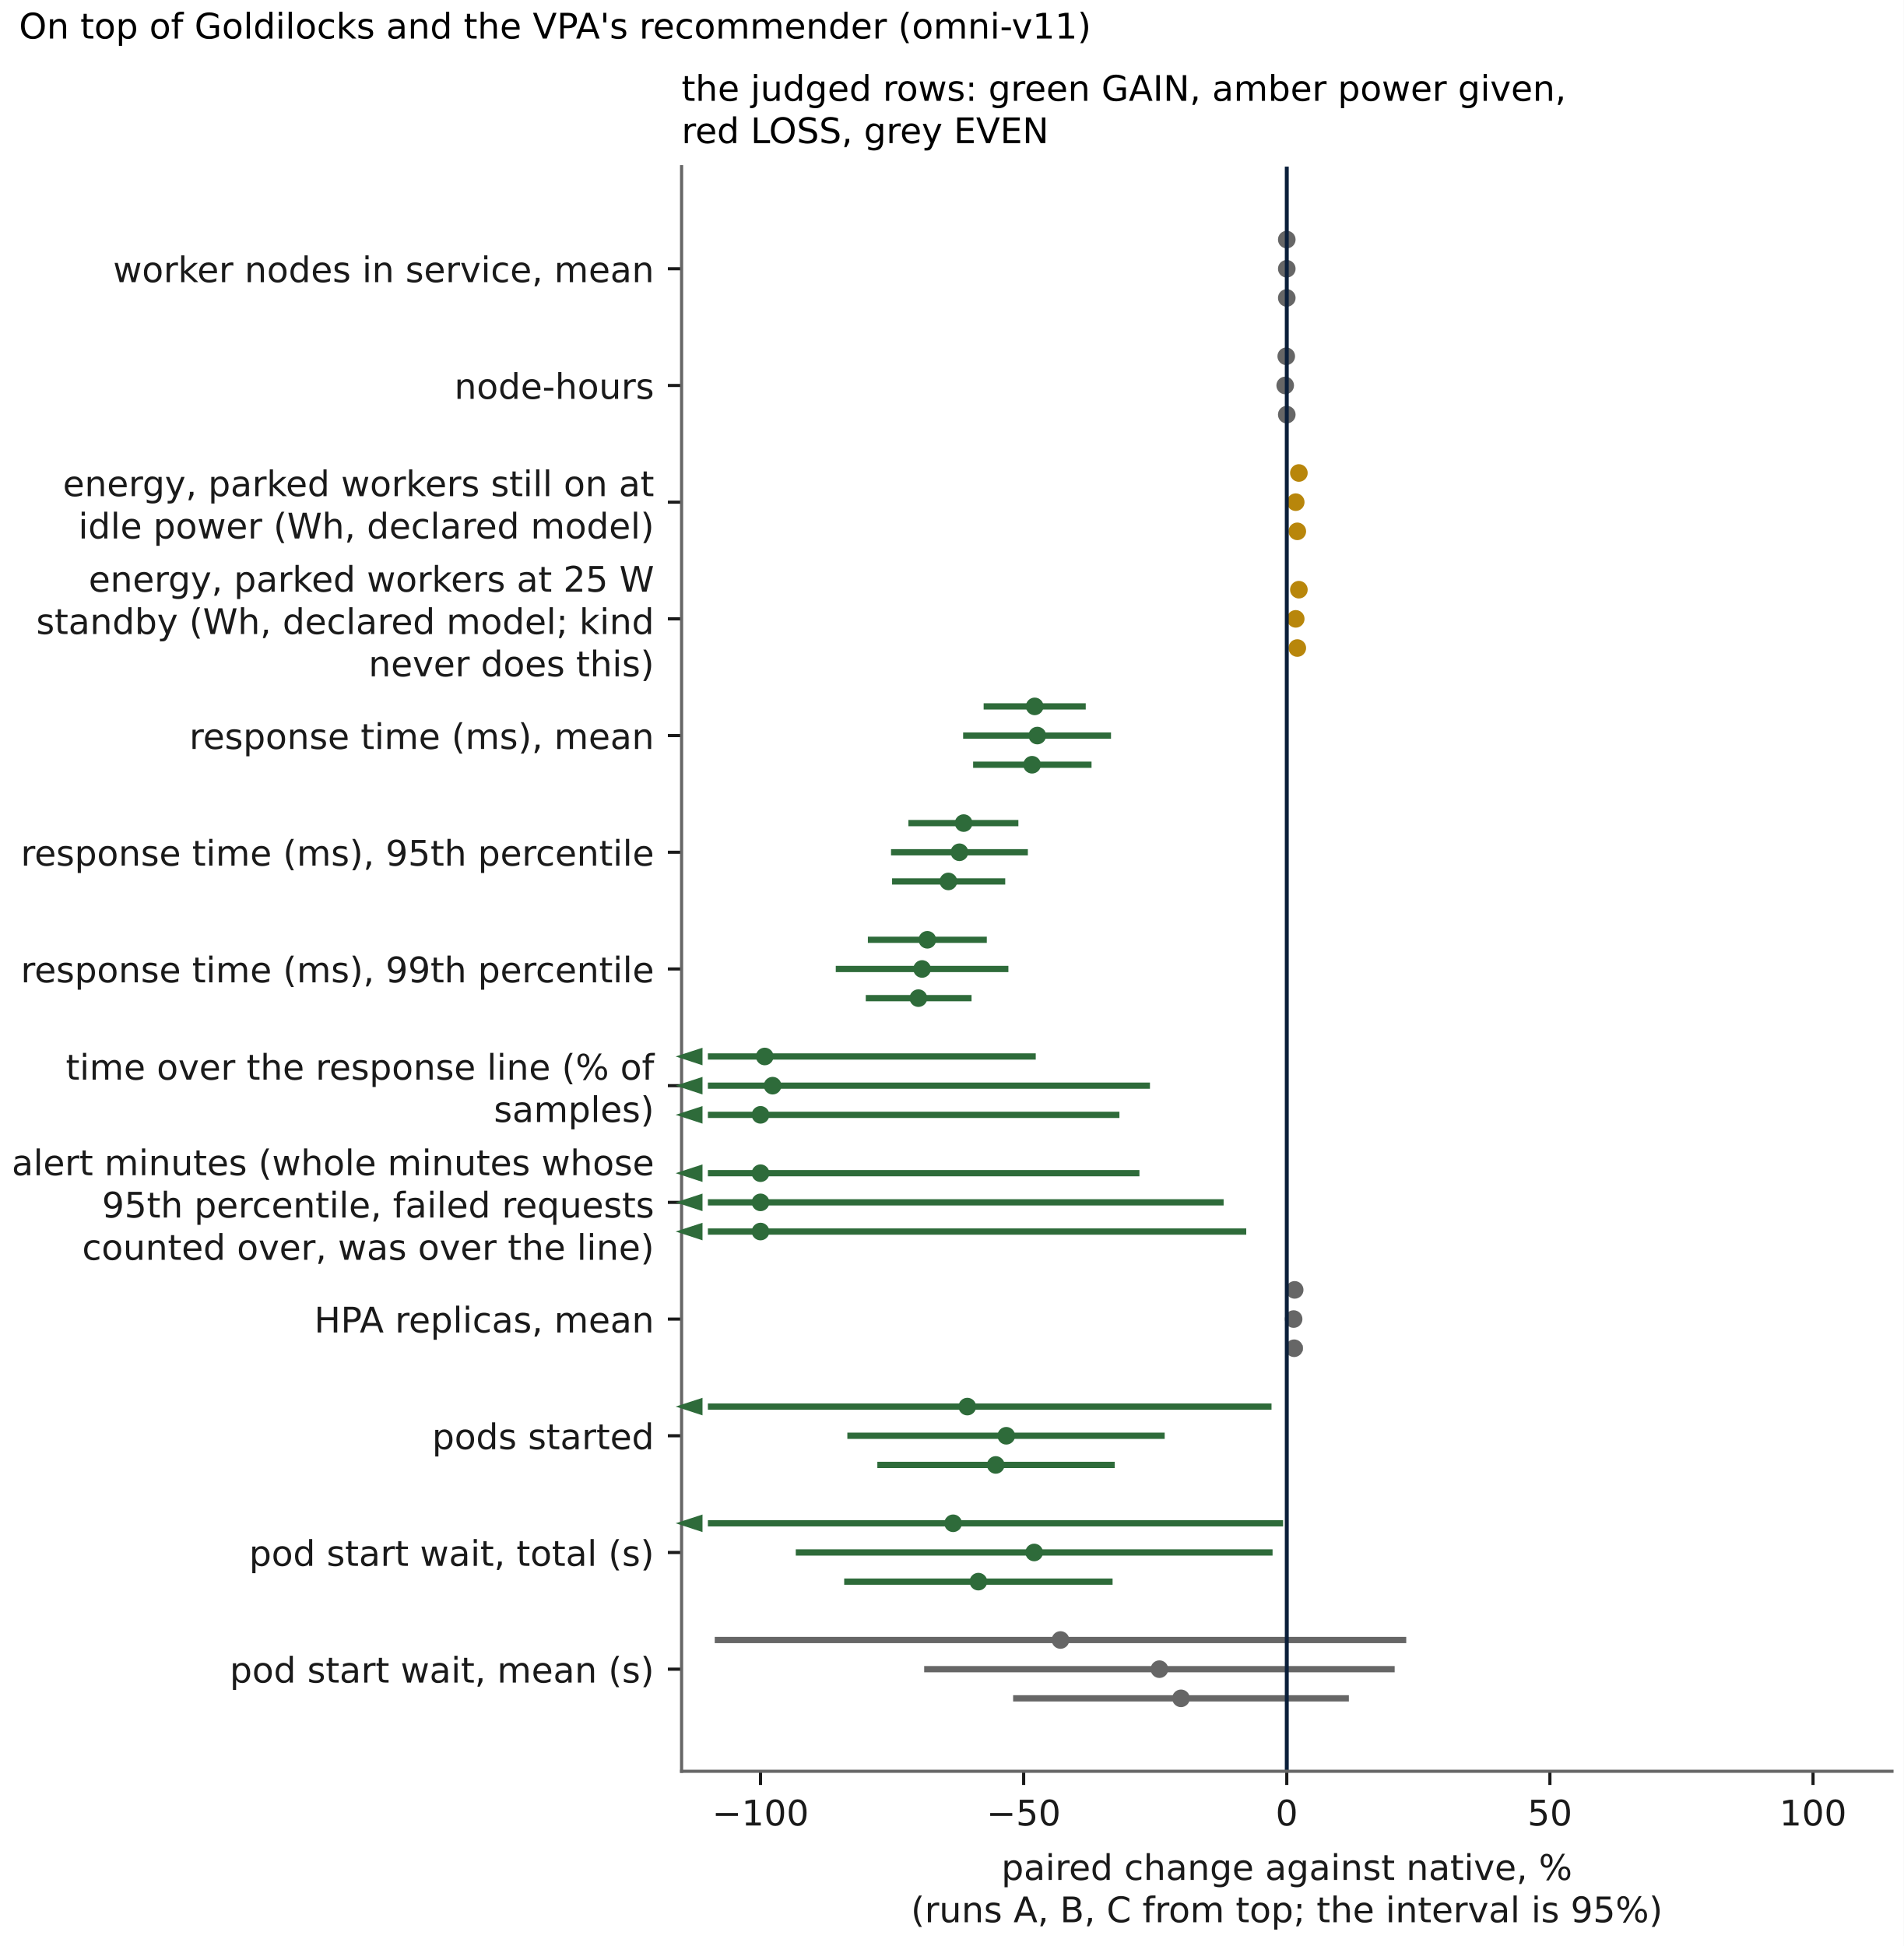
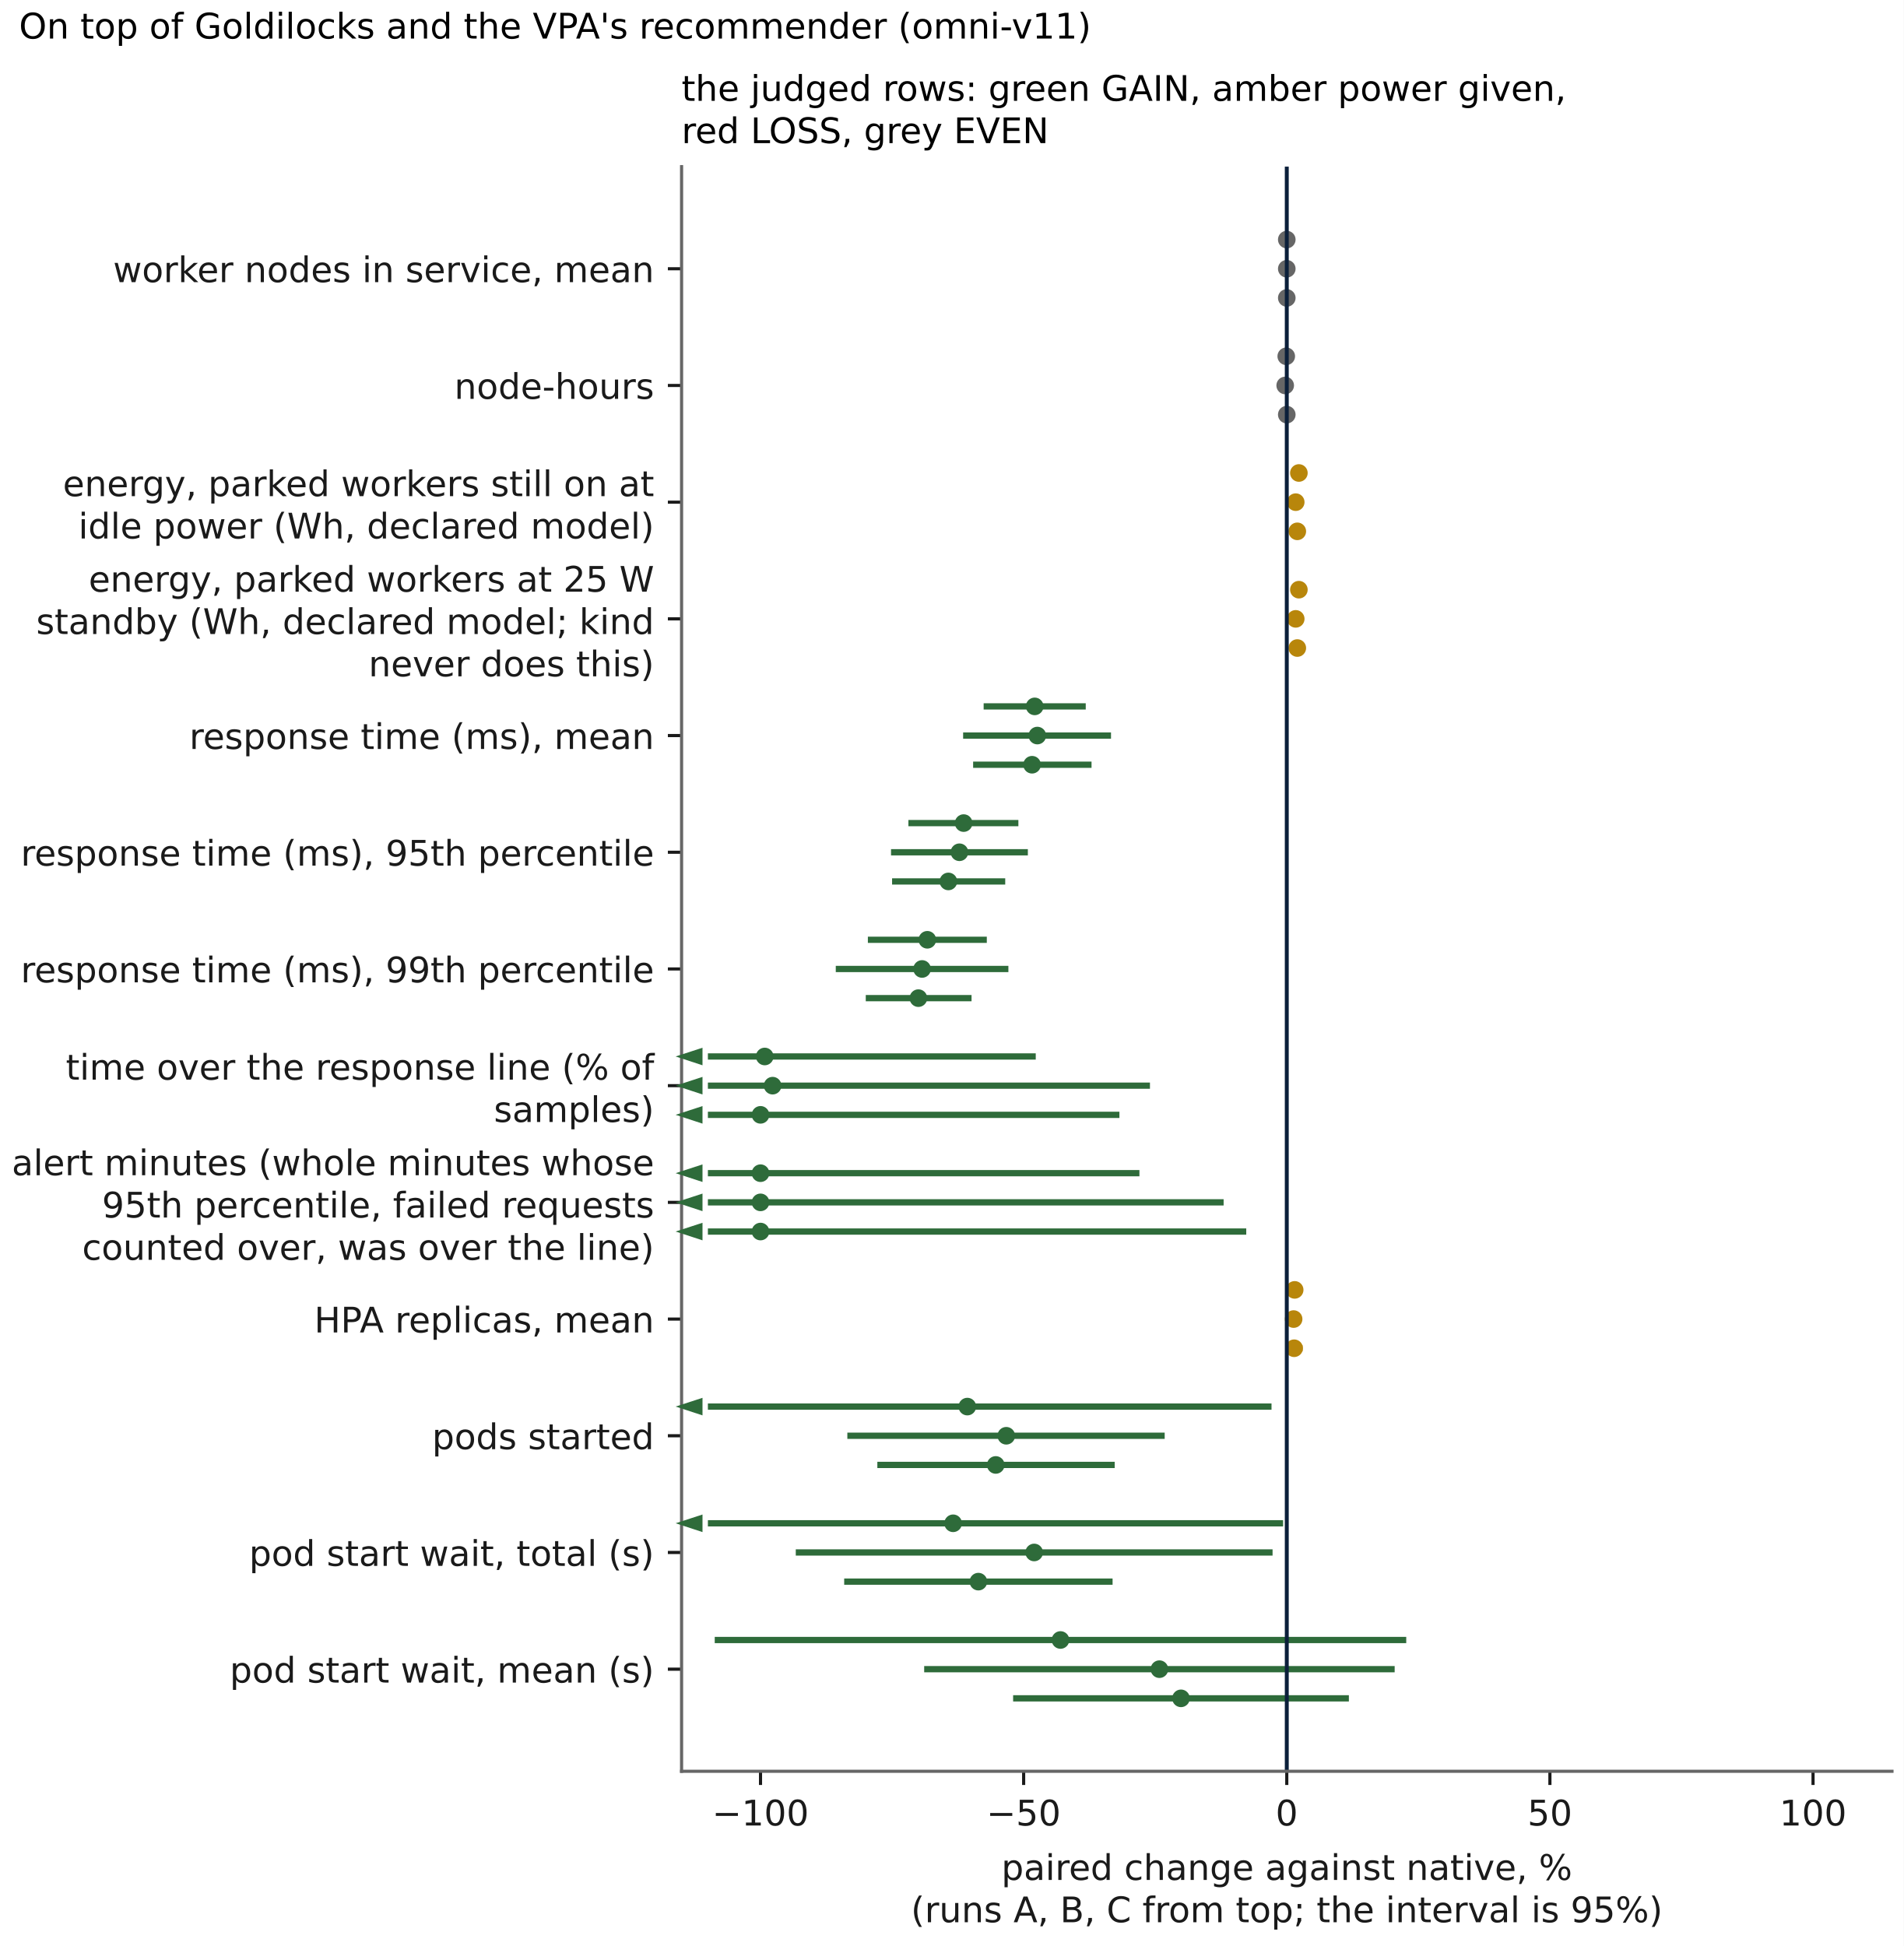
<svg xmlns="http://www.w3.org/2000/svg" xmlns:xlink="http://www.w3.org/1999/xlink" width="486pt" height="496.8pt" viewBox="0 0 486 496.8" version="1.1">
  <defs>
    <style type="text/css">*{stroke-linejoin: round; stroke-linecap: butt}</style>
  </defs>
  <g id="figure_1">
    <g id="patch_1">
      <path d="M 0 496.8  L 486 496.8  L 486 0  L 0 0  z " style="fill: #ffffff" />
    </g>
    <g id="axes_1">
      <g id="patch_2">
        <path d="M 173.999 452.195  L 483 452.195  L 483 42.543  L 173.999 42.543  z " style="fill: #ffffff" />
      </g>
      <g id="matplotlib.axis_1">
        <g id="xtick_1">
          <g id="line2d_1">
            <defs>
              <path id="m814b2a8047" d="M 0 0  L 0 3.5  " style="stroke: #1a1a1a; stroke-width: 0.8" />
            </defs>
            <g>
              <use xlink:href="#m814b2a8047" x="194.151" y="452.195" style="fill: #1a1a1a; stroke: #1a1a1a; stroke-width: 0.8" />
            </g>
          </g>
          <g id="text_1">
            <text style="font-size: 9px; font-family: 'DejaVu Sans'; text-anchor: middle; fill: #1a1a1a" x="194.151" y="466.033" transform="rotate(-0 194.1508 466.0327)">−100</text>
          </g>
        </g>
        <g id="xtick_2">
          <g id="line2d_2">
            <g>
              <use xlink:href="#m814b2a8047" x="261.325" y="452.195" style="fill: #1a1a1a; stroke: #1a1a1a; stroke-width: 0.8" />
            </g>
          </g>
          <g id="text_2">
            <text style="font-size: 9px; font-family: 'DejaVu Sans'; text-anchor: middle; fill: #1a1a1a" x="261.325" y="466.033" transform="rotate(-0 261.325 466.0327)">−50</text>
          </g>
        </g>
        <g id="xtick_3">
          <g id="line2d_3">
            <g>
              <use xlink:href="#m814b2a8047" x="328.499" y="452.195" style="fill: #1a1a1a; stroke: #1a1a1a; stroke-width: 0.8" />
            </g>
          </g>
          <g id="text_3">
            <text style="font-size: 9px; font-family: 'DejaVu Sans'; text-anchor: middle; fill: #1a1a1a" x="328.499" y="466.033" transform="rotate(-0 328.4991 466.0327)">0</text>
          </g>
        </g>
        <g id="xtick_4">
          <g id="line2d_4">
            <g>
              <use xlink:href="#m814b2a8047" x="395.673" y="452.195" style="fill: #1a1a1a; stroke: #1a1a1a; stroke-width: 0.8" />
            </g>
          </g>
          <g id="text_4">
            <text style="font-size: 9px; font-family: 'DejaVu Sans'; text-anchor: middle; fill: #1a1a1a" x="395.673" y="466.033" transform="rotate(-0 395.6733 466.0327)">50</text>
          </g>
        </g>
        <g id="xtick_5">
          <g id="line2d_5">
            <g>
              <use xlink:href="#m814b2a8047" x="462.848" y="452.195" style="fill: #1a1a1a; stroke: #1a1a1a; stroke-width: 0.8" />
            </g>
          </g>
          <g id="text_5">
            <text style="font-size: 9px; font-family: 'DejaVu Sans'; text-anchor: middle; fill: #1a1a1a" x="462.848" y="466.033" transform="rotate(-0 462.8475 466.0327)">100</text>
          </g>
        </g>
        <g id="text_6">
          <text style="font-size: 9px; font-family: 'DejaVu Sans'; fill: #1a1a1a" transform="translate(255.6315 479.9343)">paired change against native, %</text>
          <text style="font-size: 9px; font-family: 'DejaVu Sans'; fill: #1a1a1a" transform="translate(232.5507 490.7368)">(runs A, B, C from top; the interval is 95%)</text>
        </g>
      </g>
      <g id="matplotlib.axis_2">
        <g id="ytick_1">
          <g id="line2d_6">
            <defs>
              <path id="m31e56b5a68" d="M 0 0  L -3.5 0  " style="stroke: #1a1a1a; stroke-width: 0.8" />
            </defs>
            <g>
              <use xlink:href="#m31e56b5a68" x="173.999" y="426.126" style="fill: #1a1a1a; stroke: #1a1a1a; stroke-width: 0.8" />
            </g>
          </g>
          <g id="text_7">
            <text style="font-size: 9px; font-family: 'DejaVu Sans'; text-anchor: end; fill: #1a1a1a" x="166.999" y="429.545" transform="rotate(-0 166.9985 429.5454)">pod start wait, mean (s)</text>
          </g>
        </g>
        <g id="ytick_2">
          <g id="line2d_7">
            <g>
              <use xlink:href="#m31e56b5a68" x="173.999" y="396.333" style="fill: #1a1a1a; stroke: #1a1a1a; stroke-width: 0.8" />
            </g>
          </g>
          <g id="text_8">
            <text style="font-size: 9px; font-family: 'DejaVu Sans'; text-anchor: end; fill: #1a1a1a" x="166.999" y="399.753" transform="rotate(-0 166.9985 399.7526)">pod start wait, total (s)</text>
          </g>
        </g>
        <g id="ytick_3">
          <g id="line2d_8">
            <g>
              <use xlink:href="#m31e56b5a68" x="173.999" y="366.54" style="fill: #1a1a1a; stroke: #1a1a1a; stroke-width: 0.8" />
            </g>
          </g>
          <g id="text_9">
            <text style="font-size: 9px; font-family: 'DejaVu Sans'; text-anchor: end; fill: #1a1a1a" x="166.999" y="369.96" transform="rotate(-0 166.9985 369.9597)">pods started</text>
          </g>
        </g>
        <g id="ytick_4">
          <g id="line2d_9">
            <g>
              <use xlink:href="#m31e56b5a68" x="173.999" y="336.748" style="fill: #1a1a1a; stroke: #1a1a1a; stroke-width: 0.8" />
            </g>
          </g>
          <g id="text_10">
            <text style="font-size: 9px; font-family: 'DejaVu Sans'; text-anchor: end; fill: #1a1a1a" x="166.999" y="340.167" transform="rotate(-0 166.9985 340.1669)">HPA replicas, mean</text>
          </g>
        </g>
        <g id="ytick_5">
          <g id="line2d_10">
            <g>
              <use xlink:href="#m31e56b5a68" x="173.999" y="306.955" style="fill: #1a1a1a; stroke: #1a1a1a; stroke-width: 0.8" />
            </g>
          </g>
          <g id="text_11">
            <text style="font-size: 9px; font-family: 'DejaVu Sans'; fill: #1a1a1a" transform="translate(3.00024 300.022)">alert minutes (whole minutes whose</text>
            <text style="font-size: 9px; font-family: 'DejaVu Sans'; fill: #1a1a1a" transform="translate(26.02758 310.8245)">95th percentile, failed requests</text>
            <text style="font-size: 9px; font-family: 'DejaVu Sans'; fill: #1a1a1a" transform="translate(20.96368 321.627)">counted over, was over the line)</text>
          </g>
        </g>
        <g id="ytick_6">
          <g id="line2d_11">
            <g>
              <use xlink:href="#m31e56b5a68" x="173.999" y="277.162" style="fill: #1a1a1a; stroke: #1a1a1a; stroke-width: 0.8" />
            </g>
          </g>
          <g id="text_12">
            <text style="font-size: 9px; font-family: 'DejaVu Sans'; fill: #1a1a1a" transform="translate(16.80399 275.6304)">time over the response line (% of</text>
            <text style="font-size: 9px; font-family: 'DejaVu Sans'; fill: #1a1a1a" transform="translate(126.0766 286.4329)">samples)</text>
          </g>
        </g>
        <g id="ytick_7">
          <g id="line2d_12">
            <g>
              <use xlink:href="#m31e56b5a68" x="173.999" y="247.369" style="fill: #1a1a1a; stroke: #1a1a1a; stroke-width: 0.8" />
            </g>
          </g>
          <g id="text_13">
            <text style="font-size: 9px; font-family: 'DejaVu Sans'; text-anchor: end; fill: #1a1a1a" x="166.999" y="250.788" transform="rotate(-0 166.9985 250.7884)">response time (ms), 99th percentile</text>
          </g>
        </g>
        <g id="ytick_8">
          <g id="line2d_13">
            <g>
              <use xlink:href="#m31e56b5a68" x="173.999" y="217.576" style="fill: #1a1a1a; stroke: #1a1a1a; stroke-width: 0.8" />
            </g>
          </g>
          <g id="text_14">
            <text style="font-size: 9px; font-family: 'DejaVu Sans'; text-anchor: end; fill: #1a1a1a" x="166.999" y="220.996" transform="rotate(-0 166.9985 220.9956)">response time (ms), 95th percentile</text>
          </g>
        </g>
        <g id="ytick_9">
          <g id="line2d_14">
            <g>
              <use xlink:href="#m31e56b5a68" x="173.999" y="187.783" style="fill: #1a1a1a; stroke: #1a1a1a; stroke-width: 0.8" />
            </g>
          </g>
          <g id="text_15">
            <text style="font-size: 9px; font-family: 'DejaVu Sans'; text-anchor: end; fill: #1a1a1a" x="166.999" y="191.203" transform="rotate(-0 166.9985 191.2027)">response time (ms), mean</text>
          </g>
        </g>
        <g id="ytick_10">
          <g id="line2d_15">
            <g>
              <use xlink:href="#m31e56b5a68" x="173.999" y="157.991" style="fill: #1a1a1a; stroke: #1a1a1a; stroke-width: 0.8" />
            </g>
          </g>
          <g id="text_16">
            <text style="font-size: 9px; font-family: 'DejaVu Sans'; fill: #1a1a1a" transform="translate(22.62446 151.0579)">energy, parked workers at 25 W</text>
            <text style="font-size: 9px; font-family: 'DejaVu Sans'; fill: #1a1a1a" transform="translate(9.238365 161.8603)">standby (Wh, declared model; kind</text>
            <text style="font-size: 9px; font-family: 'DejaVu Sans'; fill: #1a1a1a" transform="translate(94.0929 172.6628)">never does this)</text>
          </g>
        </g>
        <g id="ytick_11">
          <g id="line2d_16">
            <g>
              <use xlink:href="#m31e56b5a68" x="173.999" y="128.198" style="fill: #1a1a1a; stroke: #1a1a1a; stroke-width: 0.8" />
            </g>
          </g>
          <g id="text_17">
            <text style="font-size: 9px; font-family: 'DejaVu Sans'; fill: #1a1a1a" transform="translate(16.04743 126.6663)">energy, parked workers still on at</text>
            <text style="font-size: 9px; font-family: 'DejaVu Sans'; fill: #1a1a1a" transform="translate(20.00743 137.4687)">idle power (Wh, declared model)</text>
          </g>
        </g>
        <g id="ytick_12">
          <g id="line2d_17">
            <g>
              <use xlink:href="#m31e56b5a68" x="173.999" y="98.405" style="fill: #1a1a1a; stroke: #1a1a1a; stroke-width: 0.8" />
            </g>
          </g>
          <g id="text_18">
            <text style="font-size: 9px; font-family: 'DejaVu Sans'; text-anchor: end; fill: #1a1a1a" x="166.999" y="101.824" transform="rotate(-0 166.9985 101.8242)">node-hours</text>
          </g>
        </g>
        <g id="ytick_13">
          <g id="line2d_18">
            <g>
              <use xlink:href="#m31e56b5a68" x="173.999" y="68.612" style="fill: #1a1a1a; stroke: #1a1a1a; stroke-width: 0.8" />
            </g>
          </g>
          <g id="text_19">
            <text style="font-size: 9px; font-family: 'DejaVu Sans'; text-anchor: end; fill: #1a1a1a" x="166.999" y="72.031" transform="rotate(-0 166.9985 72.03138)">worker nodes in service, mean</text>
          </g>
        </g>
      </g>
      <g id="line2d_19">
-         <path d="M 182.462 418.678  L 358.996 418.678  " clip-path="url(#p83dcd2f737)" style="fill: none; stroke: #666666; stroke-width: 1.6" />
+         <path d="M 182.462 418.678  L 358.996 418.678  " clip-path="url(#p83dcd2f737)" style="fill: none; stroke: #2e6b3a; stroke-width: 1.6" />
      </g>
      <g id="line2d_20">
+         <defs>
+           <path id="m73f3a7aa01" d="M 0 1.75  C 0.464 1.75 0.909 1.566 1.237 1.237  C 1.566 0.909 1.75 0.464 1.75 0  C 1.75 -0.464 1.566 -0.909 1.237 -1.237  C 0.909 -1.566 0.464 -1.75 0 -1.75  C -0.464 -1.75 -0.909 -1.566 -1.237 -1.237  C -1.566 -0.909 -1.75 -0.464 -1.75 0  C -1.75 0.464 -1.566 0.909 -1.237 1.237  C -0.909 1.566 -0.464 1.75 0 1.75  z " style="stroke: #2e6b3a" />
+         </defs>
+         <g clip-path="url(#p83dcd2f737)">
+           <use xlink:href="#m73f3a7aa01" x="270.729" y="418.678" style="fill: #2e6b3a; stroke: #2e6b3a" />
+         </g>
+       </g>
+       <g id="line2d_21">
+         <path d="M 235.933 426.126  L 356.041 426.126  " clip-path="url(#p83dcd2f737)" style="fill: none; stroke: #2e6b3a; stroke-width: 1.6" />
+       </g>
+       <g id="line2d_22">
+         <g clip-path="url(#p83dcd2f737)">
+           <use xlink:href="#m73f3a7aa01" x="295.987" y="426.126" style="fill: #2e6b3a; stroke: #2e6b3a" />
+         </g>
+       </g>
+       <g id="line2d_23">
+         <path d="M 258.638 433.574  L 344.352 433.574  " clip-path="url(#p83dcd2f737)" style="fill: none; stroke: #2e6b3a; stroke-width: 1.6" />
+       </g>
+       <g id="line2d_24">
+         <g clip-path="url(#p83dcd2f737)">
+           <use xlink:href="#m73f3a7aa01" x="301.495" y="433.574" style="fill: #2e6b3a; stroke: #2e6b3a" />
+         </g>
+       </g>
+       <g id="line2d_25">
+         <path d="M 180.716 388.885  L 327.559 388.885  " clip-path="url(#p83dcd2f737)" style="fill: none; stroke: #2e6b3a; stroke-width: 1.6" />
+       </g>
+       <g id="line2d_26">
+         <g clip-path="url(#p83dcd2f737)">
+           <use xlink:href="#m73f3a7aa01" x="243.322" y="388.885" style="fill: #2e6b3a; stroke: #2e6b3a" />
+         </g>
+       </g>
+       <g id="line2d_27">
+         <path d="M 203.152 396.333  L 324.872 396.333  " clip-path="url(#p83dcd2f737)" style="fill: none; stroke: #2e6b3a; stroke-width: 1.6" />
+       </g>
+       <g id="line2d_28">
+         <g clip-path="url(#p83dcd2f737)">
+           <use xlink:href="#m73f3a7aa01" x="264.012" y="396.333" style="fill: #2e6b3a; stroke: #2e6b3a" />
+         </g>
+       </g>
+       <g id="line2d_29">
+         <path d="M 215.512 403.781  L 284.03 403.781  " clip-path="url(#p83dcd2f737)" style="fill: none; stroke: #2e6b3a; stroke-width: 1.6" />
+       </g>
+       <g id="line2d_30">
+         <g clip-path="url(#p83dcd2f737)">
+           <use xlink:href="#m73f3a7aa01" x="249.771" y="403.781" style="fill: #2e6b3a; stroke: #2e6b3a" />
+         </g>
+       </g>
+       <g id="line2d_31">
+         <path d="M 180.716 359.092  L 324.603 359.092  " clip-path="url(#p83dcd2f737)" style="fill: none; stroke: #2e6b3a; stroke-width: 1.6" />
+       </g>
+       <g id="line2d_32">
+         <g clip-path="url(#p83dcd2f737)">
+           <use xlink:href="#m73f3a7aa01" x="246.95" y="359.092" style="fill: #2e6b3a; stroke: #2e6b3a" />
+         </g>
+       </g>
+       <g id="line2d_33">
+         <path d="M 216.318 366.54  L 297.33 366.54  " clip-path="url(#p83dcd2f737)" style="fill: none; stroke: #2e6b3a; stroke-width: 1.6" />
+       </g>
+       <g id="line2d_34">
+         <g clip-path="url(#p83dcd2f737)">
+           <use xlink:href="#m73f3a7aa01" x="256.891" y="366.54" style="fill: #2e6b3a; stroke: #2e6b3a" />
+         </g>
+       </g>
+       <g id="line2d_35">
+         <path d="M 223.976 373.989  L 284.567 373.989  " clip-path="url(#p83dcd2f737)" style="fill: none; stroke: #2e6b3a; stroke-width: 1.6" />
+       </g>
+       <g id="line2d_36">
+         <g clip-path="url(#p83dcd2f737)">
+           <use xlink:href="#m73f3a7aa01" x="254.204" y="373.989" style="fill: #2e6b3a; stroke: #2e6b3a" />
+         </g>
+       </g>
+       <g id="line2d_37">
+         <path d="M 328.768 329.299  L 332.395 329.299  " clip-path="url(#p83dcd2f737)" style="fill: none; stroke: #b8860b; stroke-width: 1.6" />
+       </g>
+       <g id="line2d_38">
+         <defs>
+           <path id="m5563fab465" d="M 0 1.75  C 0.464 1.75 0.909 1.566 1.237 1.237  C 1.566 0.909 1.75 0.464 1.75 0  C 1.75 -0.464 1.566 -0.909 1.237 -1.237  C 0.909 -1.566 0.464 -1.75 0 -1.75  C -0.464 -1.75 -0.909 -1.566 -1.237 -1.237  C -1.566 -0.909 -1.75 -0.464 -1.75 0  C -1.75 0.464 -1.566 0.909 -1.237 1.237  C -0.909 1.566 -0.464 1.75 0 1.75  z " style="stroke: #b8860b" />
+         </defs>
+         <g clip-path="url(#p83dcd2f737)">
+           <use xlink:href="#m5563fab465" x="330.514" y="329.299" style="fill: #b8860b; stroke: #b8860b" />
+         </g>
+       </g>
+       <g id="line2d_39">
+         <path d="M 328.902 336.748  L 331.455 336.748  " clip-path="url(#p83dcd2f737)" style="fill: none; stroke: #b8860b; stroke-width: 1.6" />
+       </g>
+       <g id="line2d_40">
+         <g clip-path="url(#p83dcd2f737)">
+           <use xlink:href="#m5563fab465" x="330.246" y="336.748" style="fill: #b8860b; stroke: #b8860b" />
+         </g>
+       </g>
+       <g id="line2d_41">
+         <path d="M 328.096 344.196  L 332.53 344.196  " clip-path="url(#p83dcd2f737)" style="fill: none; stroke: #b8860b; stroke-width: 1.6" />
+       </g>
+       <g id="line2d_42">
+         <g clip-path="url(#p83dcd2f737)">
+           <use xlink:href="#m5563fab465" x="330.38" y="344.196" style="fill: #b8860b; stroke: #b8860b" />
+         </g>
+       </g>
+       <g id="line2d_43">
+         <path d="M 180.716 299.507  L 290.882 299.507  " clip-path="url(#p83dcd2f737)" style="fill: none; stroke: #2e6b3a; stroke-width: 1.6" />
+       </g>
+       <g id="line2d_44">
+         <g clip-path="url(#p83dcd2f737)">
+           <use xlink:href="#m73f3a7aa01" x="194.151" y="299.507" style="fill: #2e6b3a; stroke: #2e6b3a" />
+         </g>
+       </g>
+       <g id="line2d_45">
+         <path d="M 180.716 306.955  L 312.377 306.955  " clip-path="url(#p83dcd2f737)" style="fill: none; stroke: #2e6b3a; stroke-width: 1.6" />
+       </g>
+       <g id="line2d_46">
+         <g clip-path="url(#p83dcd2f737)">
+           <use xlink:href="#m73f3a7aa01" x="194.151" y="306.955" style="fill: #2e6b3a; stroke: #2e6b3a" />
+         </g>
+       </g>
+       <g id="line2d_47">
+         <path d="M 180.716 314.403  L 318.154 314.403  " clip-path="url(#p83dcd2f737)" style="fill: none; stroke: #2e6b3a; stroke-width: 1.6" />
+       </g>
+       <g id="line2d_48">
+         <g clip-path="url(#p83dcd2f737)">
+           <use xlink:href="#m73f3a7aa01" x="194.151" y="314.403" style="fill: #2e6b3a; stroke: #2e6b3a" />
+         </g>
+       </g>
+       <g id="line2d_49">
+         <path d="M 180.716 269.714  L 264.415 269.714  " clip-path="url(#p83dcd2f737)" style="fill: none; stroke: #2e6b3a; stroke-width: 1.6" />
+       </g>
+       <g id="line2d_50">
+         <g clip-path="url(#p83dcd2f737)">
+           <use xlink:href="#m73f3a7aa01" x="195.226" y="269.714" style="fill: #2e6b3a; stroke: #2e6b3a" />
+         </g>
+       </g>
+       <g id="line2d_51">
+         <path d="M 180.716 277.162  L 293.569 277.162  " clip-path="url(#p83dcd2f737)" style="fill: none; stroke: #2e6b3a; stroke-width: 1.6" />
+       </g>
+       <g id="line2d_52">
+         <g clip-path="url(#p83dcd2f737)">
+           <use xlink:href="#m73f3a7aa01" x="197.241" y="277.162" style="fill: #2e6b3a; stroke: #2e6b3a" />
+         </g>
+       </g>
+       <g id="line2d_53">
+         <path d="M 180.716 284.61  L 285.776 284.61  " clip-path="url(#p83dcd2f737)" style="fill: none; stroke: #2e6b3a; stroke-width: 1.6" />
+       </g>
+       <g id="line2d_54">
+         <g clip-path="url(#p83dcd2f737)">
+           <use xlink:href="#m73f3a7aa01" x="194.151" y="284.61" style="fill: #2e6b3a; stroke: #2e6b3a" />
+         </g>
+       </g>
+       <g id="line2d_55">
+         <path d="M 221.558 239.921  L 251.921 239.921  " clip-path="url(#p83dcd2f737)" style="fill: none; stroke: #2e6b3a; stroke-width: 1.6" />
+       </g>
+       <g id="line2d_56">
+         <g clip-path="url(#p83dcd2f737)">
+           <use xlink:href="#m73f3a7aa01" x="236.739" y="239.921" style="fill: #2e6b3a; stroke: #2e6b3a" />
+         </g>
+       </g>
+       <g id="line2d_57">
+         <path d="M 213.363 247.369  L 257.429 247.369  " clip-path="url(#p83dcd2f737)" style="fill: none; stroke: #2e6b3a; stroke-width: 1.6" />
+       </g>
+       <g id="line2d_58">
+         <g clip-path="url(#p83dcd2f737)">
+           <use xlink:href="#m73f3a7aa01" x="235.396" y="247.369" style="fill: #2e6b3a; stroke: #2e6b3a" />
+         </g>
+       </g>
+       <g id="line2d_59">
+         <path d="M 221.02 254.817  L 248.024 254.817  " clip-path="url(#p83dcd2f737)" style="fill: none; stroke: #2e6b3a; stroke-width: 1.6" />
+       </g>
+       <g id="line2d_60">
+         <g clip-path="url(#p83dcd2f737)">
+           <use xlink:href="#m73f3a7aa01" x="234.455" y="254.817" style="fill: #2e6b3a; stroke: #2e6b3a" />
+         </g>
+       </g>
+       <g id="line2d_61">
+         <path d="M 231.903 210.128  L 259.981 210.128  " clip-path="url(#p83dcd2f737)" style="fill: none; stroke: #2e6b3a; stroke-width: 1.6" />
+       </g>
+       <g id="line2d_62">
+         <g clip-path="url(#p83dcd2f737)">
+           <use xlink:href="#m73f3a7aa01" x="246.009" y="210.128" style="fill: #2e6b3a; stroke: #2e6b3a" />
+         </g>
+       </g>
+       <g id="line2d_63">
+         <path d="M 227.469 217.576  L 262.4 217.576  " clip-path="url(#p83dcd2f737)" style="fill: none; stroke: #2e6b3a; stroke-width: 1.6" />
+       </g>
+       <g id="line2d_64">
+         <g clip-path="url(#p83dcd2f737)">
+           <use xlink:href="#m73f3a7aa01" x="244.934" y="217.576" style="fill: #2e6b3a; stroke: #2e6b3a" />
+         </g>
+       </g>
+       <g id="line2d_65">
+         <path d="M 227.738 225.024  L 256.623 225.024  " clip-path="url(#p83dcd2f737)" style="fill: none; stroke: #2e6b3a; stroke-width: 1.6" />
+       </g>
+       <g id="line2d_66">
+         <g clip-path="url(#p83dcd2f737)">
+           <use xlink:href="#m73f3a7aa01" x="242.113" y="225.024" style="fill: #2e6b3a; stroke: #2e6b3a" />
+         </g>
+       </g>
+       <g id="line2d_67">
+         <path d="M 251.114 180.335  L 277.178 180.335  " clip-path="url(#p83dcd2f737)" style="fill: none; stroke: #2e6b3a; stroke-width: 1.6" />
+       </g>
+       <g id="line2d_68">
+         <g clip-path="url(#p83dcd2f737)">
+           <use xlink:href="#m73f3a7aa01" x="264.146" y="180.335" style="fill: #2e6b3a; stroke: #2e6b3a" />
+         </g>
+       </g>
+       <g id="line2d_69">
+         <path d="M 245.875 187.783  L 283.627 187.783  " clip-path="url(#p83dcd2f737)" style="fill: none; stroke: #2e6b3a; stroke-width: 1.6" />
+       </g>
+       <g id="line2d_70">
+         <g clip-path="url(#p83dcd2f737)">
+           <use xlink:href="#m73f3a7aa01" x="264.818" y="187.783" style="fill: #2e6b3a; stroke: #2e6b3a" />
+         </g>
+       </g>
+       <g id="line2d_71">
+         <path d="M 248.428 195.232  L 278.656 195.232  " clip-path="url(#p83dcd2f737)" style="fill: none; stroke: #2e6b3a; stroke-width: 1.6" />
+       </g>
+       <g id="line2d_72">
+         <g clip-path="url(#p83dcd2f737)">
+           <use xlink:href="#m73f3a7aa01" x="263.475" y="195.232" style="fill: #2e6b3a; stroke: #2e6b3a" />
+         </g>
+       </g>
+       <g id="line2d_73">
+         <path d="M 330.783 150.542  L 332.395 150.542  " clip-path="url(#p83dcd2f737)" style="fill: none; stroke: #b8860b; stroke-width: 1.6" />
+       </g>
+       <g id="line2d_74">
+         <g clip-path="url(#p83dcd2f737)">
+           <use xlink:href="#m5563fab465" x="331.589" y="150.542" style="fill: #b8860b; stroke: #b8860b" />
+         </g>
+       </g>
+       <g id="line2d_75">
+         <path d="M 329.843 157.991  L 331.858 157.991  " clip-path="url(#p83dcd2f737)" style="fill: none; stroke: #b8860b; stroke-width: 1.6" />
+       </g>
+       <g id="line2d_76">
+         <g clip-path="url(#p83dcd2f737)">
+           <use xlink:href="#m5563fab465" x="330.783" y="157.991" style="fill: #b8860b; stroke: #b8860b" />
+         </g>
+       </g>
+       <g id="line2d_77">
+         <path d="M 330.514 165.439  L 331.858 165.439  " clip-path="url(#p83dcd2f737)" style="fill: none; stroke: #b8860b; stroke-width: 1.6" />
+       </g>
+       <g id="line2d_78">
+         <g clip-path="url(#p83dcd2f737)">
+           <use xlink:href="#m5563fab465" x="331.186" y="165.439" style="fill: #b8860b; stroke: #b8860b" />
+         </g>
+       </g>
+       <g id="line2d_79">
+         <path d="M 330.783 120.75  L 332.395 120.75  " clip-path="url(#p83dcd2f737)" style="fill: none; stroke: #b8860b; stroke-width: 1.6" />
+       </g>
+       <g id="line2d_80">
+         <g clip-path="url(#p83dcd2f737)">
+           <use xlink:href="#m5563fab465" x="331.589" y="120.75" style="fill: #b8860b; stroke: #b8860b" />
+         </g>
+       </g>
+       <g id="line2d_81">
+         <path d="M 329.843 128.198  L 331.858 128.198  " clip-path="url(#p83dcd2f737)" style="fill: none; stroke: #b8860b; stroke-width: 1.6" />
+       </g>
+       <g id="line2d_82">
+         <g clip-path="url(#p83dcd2f737)">
+           <use xlink:href="#m5563fab465" x="330.783" y="128.198" style="fill: #b8860b; stroke: #b8860b" />
+         </g>
+       </g>
+       <g id="line2d_83">
+         <path d="M 330.514 135.646  L 331.858 135.646  " clip-path="url(#p83dcd2f737)" style="fill: none; stroke: #b8860b; stroke-width: 1.6" />
+       </g>
+       <g id="line2d_84">
+         <g clip-path="url(#p83dcd2f737)">
+           <use xlink:href="#m5563fab465" x="331.186" y="135.646" style="fill: #b8860b; stroke: #b8860b" />
+         </g>
+       </g>
+       <g id="line2d_85">
+         <path d="M 327.559 90.957  L 329.037 90.957  " clip-path="url(#p83dcd2f737)" style="fill: none; stroke: #666666; stroke-width: 1.6" />
+       </g>
+       <g id="line2d_86">
        <defs>
          <path id="me5daacd1f5" d="M 0 1.75  C 0.464 1.75 0.909 1.566 1.237 1.237  C 1.566 0.909 1.75 0.464 1.75 0  C 1.75 -0.464 1.566 -0.909 1.237 -1.237  C 0.909 -1.566 0.464 -1.75 0 -1.75  C -0.464 -1.75 -0.909 -1.566 -1.237 -1.237  C -1.566 -0.909 -1.75 -0.464 -1.75 0  C -1.75 0.464 -1.566 0.909 -1.237 1.237  C -0.909 1.566 -0.464 1.75 0 1.75  z " style="stroke: #666666" />
        </defs>
-         <g clip-path="url(#p83dcd2f737)">
-           <use xlink:href="#me5daacd1f5" x="270.729" y="418.678" style="fill: #666666; stroke: #666666" />
-         </g>
-       </g>
-       <g id="line2d_21">
-         <path d="M 235.933 426.126  L 356.041 426.126  " clip-path="url(#p83dcd2f737)" style="fill: none; stroke: #666666; stroke-width: 1.6" />
-       </g>
-       <g id="line2d_22">
-         <g clip-path="url(#p83dcd2f737)">
-           <use xlink:href="#me5daacd1f5" x="295.987" y="426.126" style="fill: #666666; stroke: #666666" />
-         </g>
-       </g>
-       <g id="line2d_23">
-         <path d="M 258.638 433.574  L 344.352 433.574  " clip-path="url(#p83dcd2f737)" style="fill: none; stroke: #666666; stroke-width: 1.6" />
-       </g>
-       <g id="line2d_24">
-         <g clip-path="url(#p83dcd2f737)">
-           <use xlink:href="#me5daacd1f5" x="301.495" y="433.574" style="fill: #666666; stroke: #666666" />
-         </g>
-       </g>
-       <g id="line2d_25">
-         <path d="M 180.716 388.885  L 327.559 388.885  " clip-path="url(#p83dcd2f737)" style="fill: none; stroke: #2e6b3a; stroke-width: 1.6" />
-       </g>
-       <g id="line2d_26">
-         <defs>
-           <path id="m73f3a7aa01" d="M 0 1.75  C 0.464 1.75 0.909 1.566 1.237 1.237  C 1.566 0.909 1.75 0.464 1.75 0  C 1.75 -0.464 1.566 -0.909 1.237 -1.237  C 0.909 -1.566 0.464 -1.75 0 -1.75  C -0.464 -1.75 -0.909 -1.566 -1.237 -1.237  C -1.566 -0.909 -1.75 -0.464 -1.75 0  C -1.75 0.464 -1.566 0.909 -1.237 1.237  C -0.909 1.566 -0.464 1.75 0 1.75  z " style="stroke: #2e6b3a" />
-         </defs>
-         <g clip-path="url(#p83dcd2f737)">
-           <use xlink:href="#m73f3a7aa01" x="243.322" y="388.885" style="fill: #2e6b3a; stroke: #2e6b3a" />
-         </g>
-       </g>
-       <g id="line2d_27">
-         <path d="M 203.152 396.333  L 324.872 396.333  " clip-path="url(#p83dcd2f737)" style="fill: none; stroke: #2e6b3a; stroke-width: 1.6" />
-       </g>
-       <g id="line2d_28">
-         <g clip-path="url(#p83dcd2f737)">
-           <use xlink:href="#m73f3a7aa01" x="264.012" y="396.333" style="fill: #2e6b3a; stroke: #2e6b3a" />
-         </g>
-       </g>
-       <g id="line2d_29">
-         <path d="M 215.512 403.781  L 284.03 403.781  " clip-path="url(#p83dcd2f737)" style="fill: none; stroke: #2e6b3a; stroke-width: 1.6" />
-       </g>
-       <g id="line2d_30">
-         <g clip-path="url(#p83dcd2f737)">
-           <use xlink:href="#m73f3a7aa01" x="249.771" y="403.781" style="fill: #2e6b3a; stroke: #2e6b3a" />
-         </g>
-       </g>
-       <g id="line2d_31">
-         <path d="M 180.716 359.092  L 324.603 359.092  " clip-path="url(#p83dcd2f737)" style="fill: none; stroke: #2e6b3a; stroke-width: 1.6" />
-       </g>
-       <g id="line2d_32">
-         <g clip-path="url(#p83dcd2f737)">
-           <use xlink:href="#m73f3a7aa01" x="246.95" y="359.092" style="fill: #2e6b3a; stroke: #2e6b3a" />
-         </g>
-       </g>
-       <g id="line2d_33">
-         <path d="M 216.318 366.54  L 297.33 366.54  " clip-path="url(#p83dcd2f737)" style="fill: none; stroke: #2e6b3a; stroke-width: 1.6" />
-       </g>
-       <g id="line2d_34">
-         <g clip-path="url(#p83dcd2f737)">
-           <use xlink:href="#m73f3a7aa01" x="256.891" y="366.54" style="fill: #2e6b3a; stroke: #2e6b3a" />
-         </g>
-       </g>
-       <g id="line2d_35">
-         <path d="M 223.976 373.989  L 284.567 373.989  " clip-path="url(#p83dcd2f737)" style="fill: none; stroke: #2e6b3a; stroke-width: 1.6" />
-       </g>
-       <g id="line2d_36">
-         <g clip-path="url(#p83dcd2f737)">
-           <use xlink:href="#m73f3a7aa01" x="254.204" y="373.989" style="fill: #2e6b3a; stroke: #2e6b3a" />
-         </g>
-       </g>
-       <g id="line2d_37">
-         <path d="M 328.768 329.299  L 332.395 329.299  " clip-path="url(#p83dcd2f737)" style="fill: none; stroke: #666666; stroke-width: 1.6" />
-       </g>
-       <g id="line2d_38">
-         <g clip-path="url(#p83dcd2f737)">
-           <use xlink:href="#me5daacd1f5" x="330.514" y="329.299" style="fill: #666666; stroke: #666666" />
-         </g>
-       </g>
-       <g id="line2d_39">
-         <path d="M 328.902 336.748  L 331.455 336.748  " clip-path="url(#p83dcd2f737)" style="fill: none; stroke: #666666; stroke-width: 1.6" />
-       </g>
-       <g id="line2d_40">
-         <g clip-path="url(#p83dcd2f737)">
-           <use xlink:href="#me5daacd1f5" x="330.246" y="336.748" style="fill: #666666; stroke: #666666" />
-         </g>
-       </g>
-       <g id="line2d_41">
-         <path d="M 328.096 344.196  L 332.53 344.196  " clip-path="url(#p83dcd2f737)" style="fill: none; stroke: #666666; stroke-width: 1.6" />
-       </g>
-       <g id="line2d_42">
-         <g clip-path="url(#p83dcd2f737)">
-           <use xlink:href="#me5daacd1f5" x="330.38" y="344.196" style="fill: #666666; stroke: #666666" />
-         </g>
-       </g>
-       <g id="line2d_43">
-         <path d="M 180.716 299.507  L 290.882 299.507  " clip-path="url(#p83dcd2f737)" style="fill: none; stroke: #2e6b3a; stroke-width: 1.6" />
-       </g>
-       <g id="line2d_44">
-         <g clip-path="url(#p83dcd2f737)">
-           <use xlink:href="#m73f3a7aa01" x="194.151" y="299.507" style="fill: #2e6b3a; stroke: #2e6b3a" />
-         </g>
-       </g>
-       <g id="line2d_45">
-         <path d="M 180.716 306.955  L 312.377 306.955  " clip-path="url(#p83dcd2f737)" style="fill: none; stroke: #2e6b3a; stroke-width: 1.6" />
-       </g>
-       <g id="line2d_46">
-         <g clip-path="url(#p83dcd2f737)">
-           <use xlink:href="#m73f3a7aa01" x="194.151" y="306.955" style="fill: #2e6b3a; stroke: #2e6b3a" />
-         </g>
-       </g>
-       <g id="line2d_47">
-         <path d="M 180.716 314.403  L 318.154 314.403  " clip-path="url(#p83dcd2f737)" style="fill: none; stroke: #2e6b3a; stroke-width: 1.6" />
-       </g>
-       <g id="line2d_48">
-         <g clip-path="url(#p83dcd2f737)">
-           <use xlink:href="#m73f3a7aa01" x="194.151" y="314.403" style="fill: #2e6b3a; stroke: #2e6b3a" />
-         </g>
-       </g>
-       <g id="line2d_49">
-         <path d="M 180.716 269.714  L 264.415 269.714  " clip-path="url(#p83dcd2f737)" style="fill: none; stroke: #2e6b3a; stroke-width: 1.6" />
-       </g>
-       <g id="line2d_50">
-         <g clip-path="url(#p83dcd2f737)">
-           <use xlink:href="#m73f3a7aa01" x="195.226" y="269.714" style="fill: #2e6b3a; stroke: #2e6b3a" />
-         </g>
-       </g>
-       <g id="line2d_51">
-         <path d="M 180.716 277.162  L 293.569 277.162  " clip-path="url(#p83dcd2f737)" style="fill: none; stroke: #2e6b3a; stroke-width: 1.6" />
-       </g>
-       <g id="line2d_52">
-         <g clip-path="url(#p83dcd2f737)">
-           <use xlink:href="#m73f3a7aa01" x="197.241" y="277.162" style="fill: #2e6b3a; stroke: #2e6b3a" />
-         </g>
-       </g>
-       <g id="line2d_53">
-         <path d="M 180.716 284.61  L 285.776 284.61  " clip-path="url(#p83dcd2f737)" style="fill: none; stroke: #2e6b3a; stroke-width: 1.6" />
-       </g>
-       <g id="line2d_54">
-         <g clip-path="url(#p83dcd2f737)">
-           <use xlink:href="#m73f3a7aa01" x="194.151" y="284.61" style="fill: #2e6b3a; stroke: #2e6b3a" />
-         </g>
-       </g>
-       <g id="line2d_55">
-         <path d="M 221.558 239.921  L 251.921 239.921  " clip-path="url(#p83dcd2f737)" style="fill: none; stroke: #2e6b3a; stroke-width: 1.6" />
-       </g>
-       <g id="line2d_56">
-         <g clip-path="url(#p83dcd2f737)">
-           <use xlink:href="#m73f3a7aa01" x="236.739" y="239.921" style="fill: #2e6b3a; stroke: #2e6b3a" />
-         </g>
-       </g>
-       <g id="line2d_57">
-         <path d="M 213.363 247.369  L 257.429 247.369  " clip-path="url(#p83dcd2f737)" style="fill: none; stroke: #2e6b3a; stroke-width: 1.6" />
-       </g>
-       <g id="line2d_58">
-         <g clip-path="url(#p83dcd2f737)">
-           <use xlink:href="#m73f3a7aa01" x="235.396" y="247.369" style="fill: #2e6b3a; stroke: #2e6b3a" />
-         </g>
-       </g>
-       <g id="line2d_59">
-         <path d="M 221.02 254.817  L 248.024 254.817  " clip-path="url(#p83dcd2f737)" style="fill: none; stroke: #2e6b3a; stroke-width: 1.6" />
-       </g>
-       <g id="line2d_60">
-         <g clip-path="url(#p83dcd2f737)">
-           <use xlink:href="#m73f3a7aa01" x="234.455" y="254.817" style="fill: #2e6b3a; stroke: #2e6b3a" />
-         </g>
-       </g>
-       <g id="line2d_61">
-         <path d="M 231.903 210.128  L 259.981 210.128  " clip-path="url(#p83dcd2f737)" style="fill: none; stroke: #2e6b3a; stroke-width: 1.6" />
-       </g>
-       <g id="line2d_62">
-         <g clip-path="url(#p83dcd2f737)">
-           <use xlink:href="#m73f3a7aa01" x="246.009" y="210.128" style="fill: #2e6b3a; stroke: #2e6b3a" />
-         </g>
-       </g>
-       <g id="line2d_63">
-         <path d="M 227.469 217.576  L 262.4 217.576  " clip-path="url(#p83dcd2f737)" style="fill: none; stroke: #2e6b3a; stroke-width: 1.6" />
-       </g>
-       <g id="line2d_64">
-         <g clip-path="url(#p83dcd2f737)">
-           <use xlink:href="#m73f3a7aa01" x="244.934" y="217.576" style="fill: #2e6b3a; stroke: #2e6b3a" />
-         </g>
-       </g>
-       <g id="line2d_65">
-         <path d="M 227.738 225.024  L 256.623 225.024  " clip-path="url(#p83dcd2f737)" style="fill: none; stroke: #2e6b3a; stroke-width: 1.6" />
-       </g>
-       <g id="line2d_66">
-         <g clip-path="url(#p83dcd2f737)">
-           <use xlink:href="#m73f3a7aa01" x="242.113" y="225.024" style="fill: #2e6b3a; stroke: #2e6b3a" />
-         </g>
-       </g>
-       <g id="line2d_67">
-         <path d="M 251.114 180.335  L 277.178 180.335  " clip-path="url(#p83dcd2f737)" style="fill: none; stroke: #2e6b3a; stroke-width: 1.6" />
-       </g>
-       <g id="line2d_68">
-         <g clip-path="url(#p83dcd2f737)">
-           <use xlink:href="#m73f3a7aa01" x="264.146" y="180.335" style="fill: #2e6b3a; stroke: #2e6b3a" />
-         </g>
-       </g>
-       <g id="line2d_69">
-         <path d="M 245.875 187.783  L 283.627 187.783  " clip-path="url(#p83dcd2f737)" style="fill: none; stroke: #2e6b3a; stroke-width: 1.6" />
-       </g>
-       <g id="line2d_70">
-         <g clip-path="url(#p83dcd2f737)">
-           <use xlink:href="#m73f3a7aa01" x="264.818" y="187.783" style="fill: #2e6b3a; stroke: #2e6b3a" />
-         </g>
-       </g>
-       <g id="line2d_71">
-         <path d="M 248.428 195.232  L 278.656 195.232  " clip-path="url(#p83dcd2f737)" style="fill: none; stroke: #2e6b3a; stroke-width: 1.6" />
-       </g>
-       <g id="line2d_72">
-         <g clip-path="url(#p83dcd2f737)">
-           <use xlink:href="#m73f3a7aa01" x="263.475" y="195.232" style="fill: #2e6b3a; stroke: #2e6b3a" />
-         </g>
-       </g>
-       <g id="line2d_73">
-         <path d="M 330.783 150.542  L 332.395 150.542  " clip-path="url(#p83dcd2f737)" style="fill: none; stroke: #b8860b; stroke-width: 1.6" />
-       </g>
-       <g id="line2d_74">
-         <defs>
-           <path id="m5563fab465" d="M 0 1.75  C 0.464 1.75 0.909 1.566 1.237 1.237  C 1.566 0.909 1.75 0.464 1.75 0  C 1.75 -0.464 1.566 -0.909 1.237 -1.237  C 0.909 -1.566 0.464 -1.75 0 -1.75  C -0.464 -1.75 -0.909 -1.566 -1.237 -1.237  C -1.566 -0.909 -1.75 -0.464 -1.75 0  C -1.75 0.464 -1.566 0.909 -1.237 1.237  C -0.909 1.566 -0.464 1.75 0 1.75  z " style="stroke: #b8860b" />
-         </defs>
-         <g clip-path="url(#p83dcd2f737)">
-           <use xlink:href="#m5563fab465" x="331.589" y="150.542" style="fill: #b8860b; stroke: #b8860b" />
-         </g>
-       </g>
-       <g id="line2d_75">
-         <path d="M 329.843 157.991  L 331.858 157.991  " clip-path="url(#p83dcd2f737)" style="fill: none; stroke: #b8860b; stroke-width: 1.6" />
-       </g>
-       <g id="line2d_76">
-         <g clip-path="url(#p83dcd2f737)">
-           <use xlink:href="#m5563fab465" x="330.783" y="157.991" style="fill: #b8860b; stroke: #b8860b" />
-         </g>
-       </g>
-       <g id="line2d_77">
-         <path d="M 330.514 165.439  L 331.858 165.439  " clip-path="url(#p83dcd2f737)" style="fill: none; stroke: #b8860b; stroke-width: 1.6" />
-       </g>
-       <g id="line2d_78">
-         <g clip-path="url(#p83dcd2f737)">
-           <use xlink:href="#m5563fab465" x="331.186" y="165.439" style="fill: #b8860b; stroke: #b8860b" />
-         </g>
-       </g>
-       <g id="line2d_79">
-         <path d="M 330.783 120.75  L 332.395 120.75  " clip-path="url(#p83dcd2f737)" style="fill: none; stroke: #b8860b; stroke-width: 1.6" />
-       </g>
-       <g id="line2d_80">
-         <g clip-path="url(#p83dcd2f737)">
-           <use xlink:href="#m5563fab465" x="331.589" y="120.75" style="fill: #b8860b; stroke: #b8860b" />
-         </g>
-       </g>
-       <g id="line2d_81">
-         <path d="M 329.843 128.198  L 331.858 128.198  " clip-path="url(#p83dcd2f737)" style="fill: none; stroke: #b8860b; stroke-width: 1.6" />
-       </g>
-       <g id="line2d_82">
-         <g clip-path="url(#p83dcd2f737)">
-           <use xlink:href="#m5563fab465" x="330.783" y="128.198" style="fill: #b8860b; stroke: #b8860b" />
-         </g>
-       </g>
-       <g id="line2d_83">
-         <path d="M 330.514 135.646  L 331.858 135.646  " clip-path="url(#p83dcd2f737)" style="fill: none; stroke: #b8860b; stroke-width: 1.6" />
-       </g>
-       <g id="line2d_84">
-         <g clip-path="url(#p83dcd2f737)">
-           <use xlink:href="#m5563fab465" x="331.186" y="135.646" style="fill: #b8860b; stroke: #b8860b" />
-         </g>
-       </g>
-       <g id="line2d_85">
-         <path d="M 327.559 90.957  L 329.037 90.957  " clip-path="url(#p83dcd2f737)" style="fill: none; stroke: #666666; stroke-width: 1.6" />
-       </g>
-       <g id="line2d_86">
        <g clip-path="url(#p83dcd2f737)">
          <use xlink:href="#me5daacd1f5" x="328.365" y="90.957" style="fill: #666666; stroke: #666666" />
        </g>
      </g>
      <g id="line2d_87">
        <path d="M 327.29 98.405  L 329.037 98.405  " clip-path="url(#p83dcd2f737)" style="fill: none; stroke: #666666; stroke-width: 1.6" />
      </g>
      <g id="line2d_88">
        <g clip-path="url(#p83dcd2f737)">
          <use xlink:href="#me5daacd1f5" x="328.096" y="98.405" style="fill: #666666; stroke: #666666" />
        </g>
      </g>
      <g id="line2d_89">
        <path d="M 327.962 105.853  L 329.037 105.853  " clip-path="url(#p83dcd2f737)" style="fill: none; stroke: #666666; stroke-width: 1.6" />
      </g>
      <g id="line2d_90">
        <g clip-path="url(#p83dcd2f737)">
          <use xlink:href="#me5daacd1f5" x="328.499" y="105.853" style="fill: #666666; stroke: #666666" />
        </g>
      </g>
      <g id="line2d_91">
        <path d="M 328.499 61.164  L 328.499 61.164  " clip-path="url(#p83dcd2f737)" style="fill: none; stroke: #666666; stroke-width: 1.6" />
      </g>
      <g id="line2d_92">
        <g clip-path="url(#p83dcd2f737)">
          <use xlink:href="#me5daacd1f5" x="328.499" y="61.164" style="fill: #666666; stroke: #666666" />
        </g>
      </g>
      <g id="line2d_93">
        <path d="M 328.499 68.612  L 328.499 68.612  " clip-path="url(#p83dcd2f737)" style="fill: none; stroke: #666666; stroke-width: 1.6" />
      </g>
      <g id="line2d_94">
        <g clip-path="url(#p83dcd2f737)">
          <use xlink:href="#me5daacd1f5" x="328.499" y="68.612" style="fill: #666666; stroke: #666666" />
        </g>
      </g>
      <g id="line2d_95">
        <path d="M 328.499 76.06  L 328.499 76.06  " clip-path="url(#p83dcd2f737)" style="fill: none; stroke: #666666; stroke-width: 1.6" />
      </g>
      <g id="line2d_96">
        <g clip-path="url(#p83dcd2f737)">
          <use xlink:href="#me5daacd1f5" x="328.499" y="76.06" style="fill: #666666; stroke: #666666" />
        </g>
      </g>
      <g id="line2d_97">
        <path d="M 328.499 452.195  L 328.499 42.543  " clip-path="url(#p83dcd2f737)" style="fill: none; stroke: #0b1f3a; stroke-linecap: square" />
      </g>
      <g id="patch_3">
        <path d="M 173.999 452.195  L 173.999 42.543  " style="fill: none; stroke: #666666; stroke-width: 0.8; stroke-linejoin: miter; stroke-linecap: square" />
      </g>
      <g id="patch_4">
        <path d="M 173.999 452.195  L 483 452.195  " style="fill: none; stroke: #666666; stroke-width: 0.8; stroke-linejoin: miter; stroke-linecap: square" />
      </g>
      <g id="text_20">
        <text style="font-size: 9px; font-family: 'DejaVu Sans'; text-anchor: end; fill: #2e6b3a" x="179.372" y="391.223" transform="rotate(-0 179.3725 391.223)">◄</text>
      </g>
      <g id="text_21">
        <text style="font-size: 9px; font-family: 'DejaVu Sans'; text-anchor: end; fill: #2e6b3a" x="179.372" y="361.43" transform="rotate(-0 179.3725 361.4301)">◄</text>
      </g>
      <g id="text_22">
        <text style="font-size: 9px; font-family: 'DejaVu Sans'; text-anchor: end; fill: #2e6b3a" x="179.372" y="301.844" transform="rotate(-0 179.3725 301.8444)">◄</text>
      </g>
      <g id="text_23">
        <text style="font-size: 9px; font-family: 'DejaVu Sans'; text-anchor: end; fill: #2e6b3a" x="179.372" y="309.293" transform="rotate(-0 179.3725 309.2927)">◄</text>
      </g>
      <g id="text_24">
        <text style="font-size: 9px; font-family: 'DejaVu Sans'; text-anchor: end; fill: #2e6b3a" x="179.372" y="316.741" transform="rotate(-0 179.3725 316.7409)">◄</text>
      </g>
      <g id="text_25">
        <text style="font-size: 9px; font-family: 'DejaVu Sans'; text-anchor: end; fill: #2e6b3a" x="179.372" y="272.052" transform="rotate(-0 179.3725 272.0516)">◄</text>
      </g>
      <g id="text_26">
        <text style="font-size: 9px; font-family: 'DejaVu Sans'; text-anchor: end; fill: #2e6b3a" x="179.372" y="279.5" transform="rotate(-0 179.3725 279.4998)">◄</text>
      </g>
      <g id="text_27">
        <text style="font-size: 9px; font-family: 'DejaVu Sans'; text-anchor: end; fill: #2e6b3a" x="179.372" y="286.948" transform="rotate(-0 179.3725 286.948)">◄</text>
      </g>
      <g id="text_28">
        <text style="font-size: 9px; font-family: 'DejaVu Sans'" transform="translate(173.9985 25.7409)">the judged rows: green GAIN, amber power given,</text>
        <text style="font-size: 9px; font-family: 'DejaVu Sans'" transform="translate(173.9985 36.54336)">red LOSS, grey EVEN</text>
      </g>
    </g>
    <g id="text_29">
      <text style="font-size: 9px; font-family: 'DejaVu Sans'; text-anchor: start" x="4.86" y="9.839" transform="rotate(-0 4.86 9.838834)">On top of Goldilocks and the VPA's recommender (omni-v11)</text>
    </g>
  </g>
  <defs>
    <clipPath id="p83dcd2f737">
      <rect x="173.999" y="42.543" width="309.001" height="409.651" />
    </clipPath>
  </defs>
</svg>
